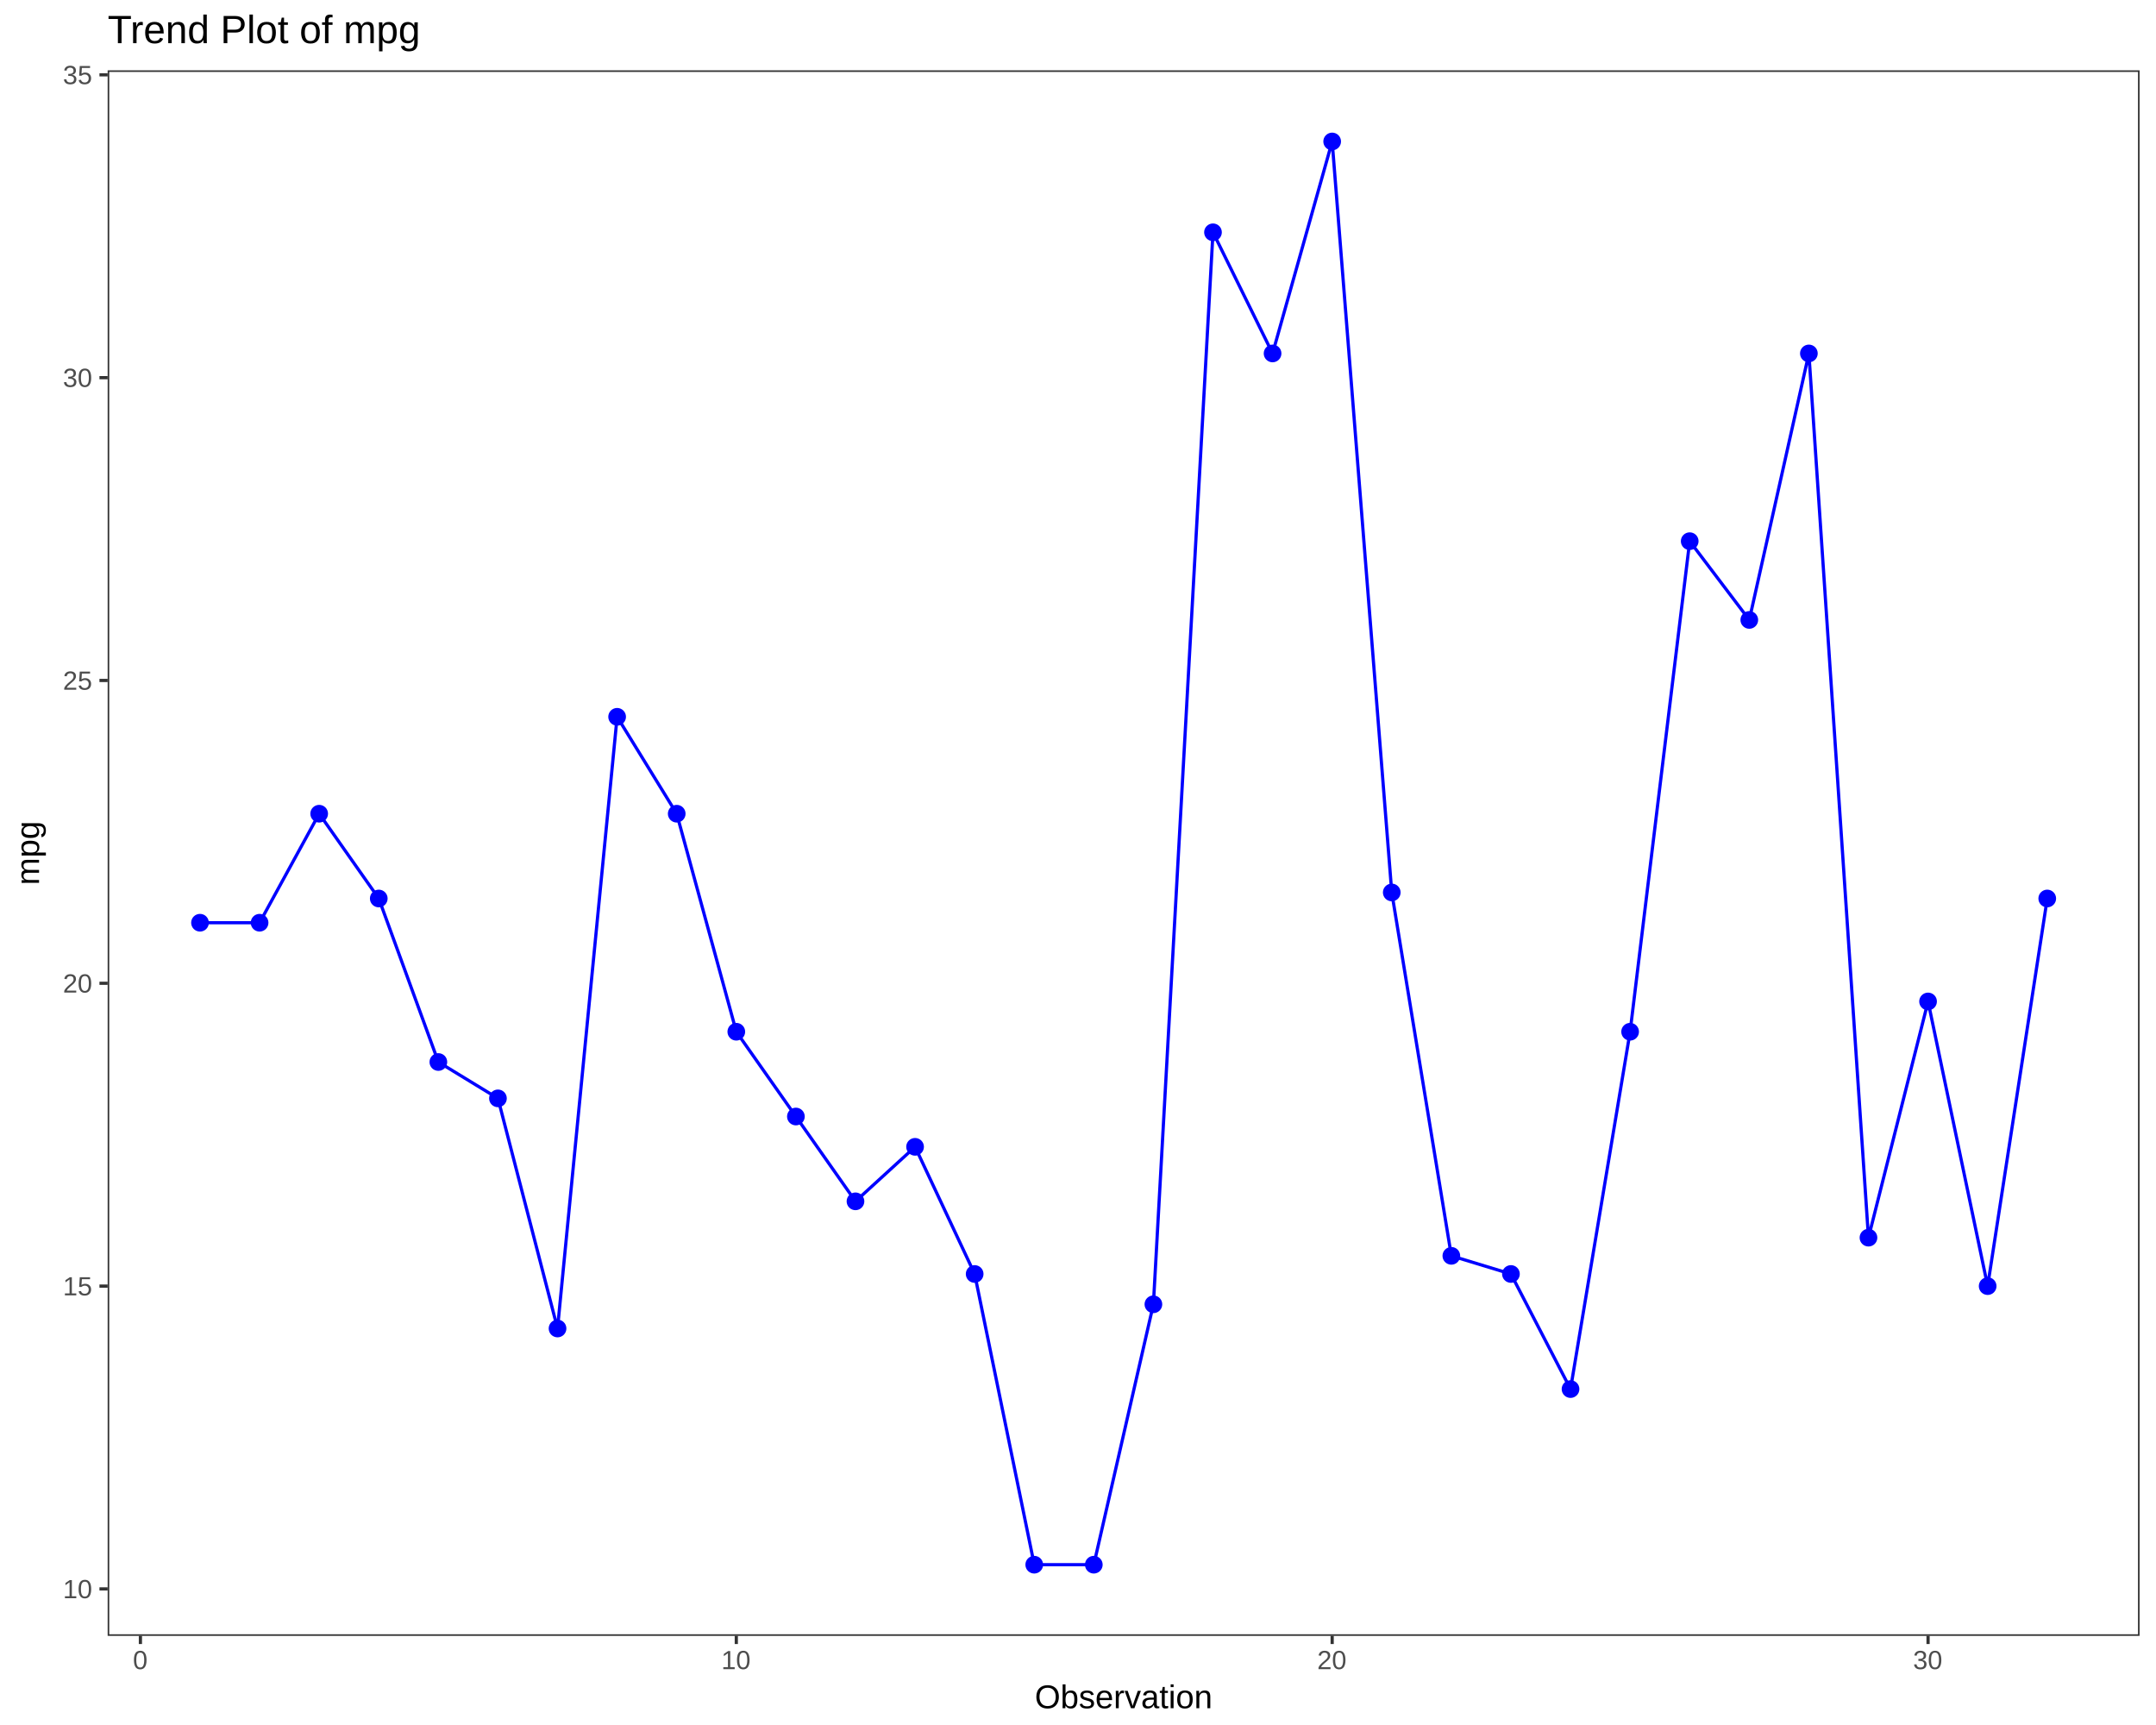
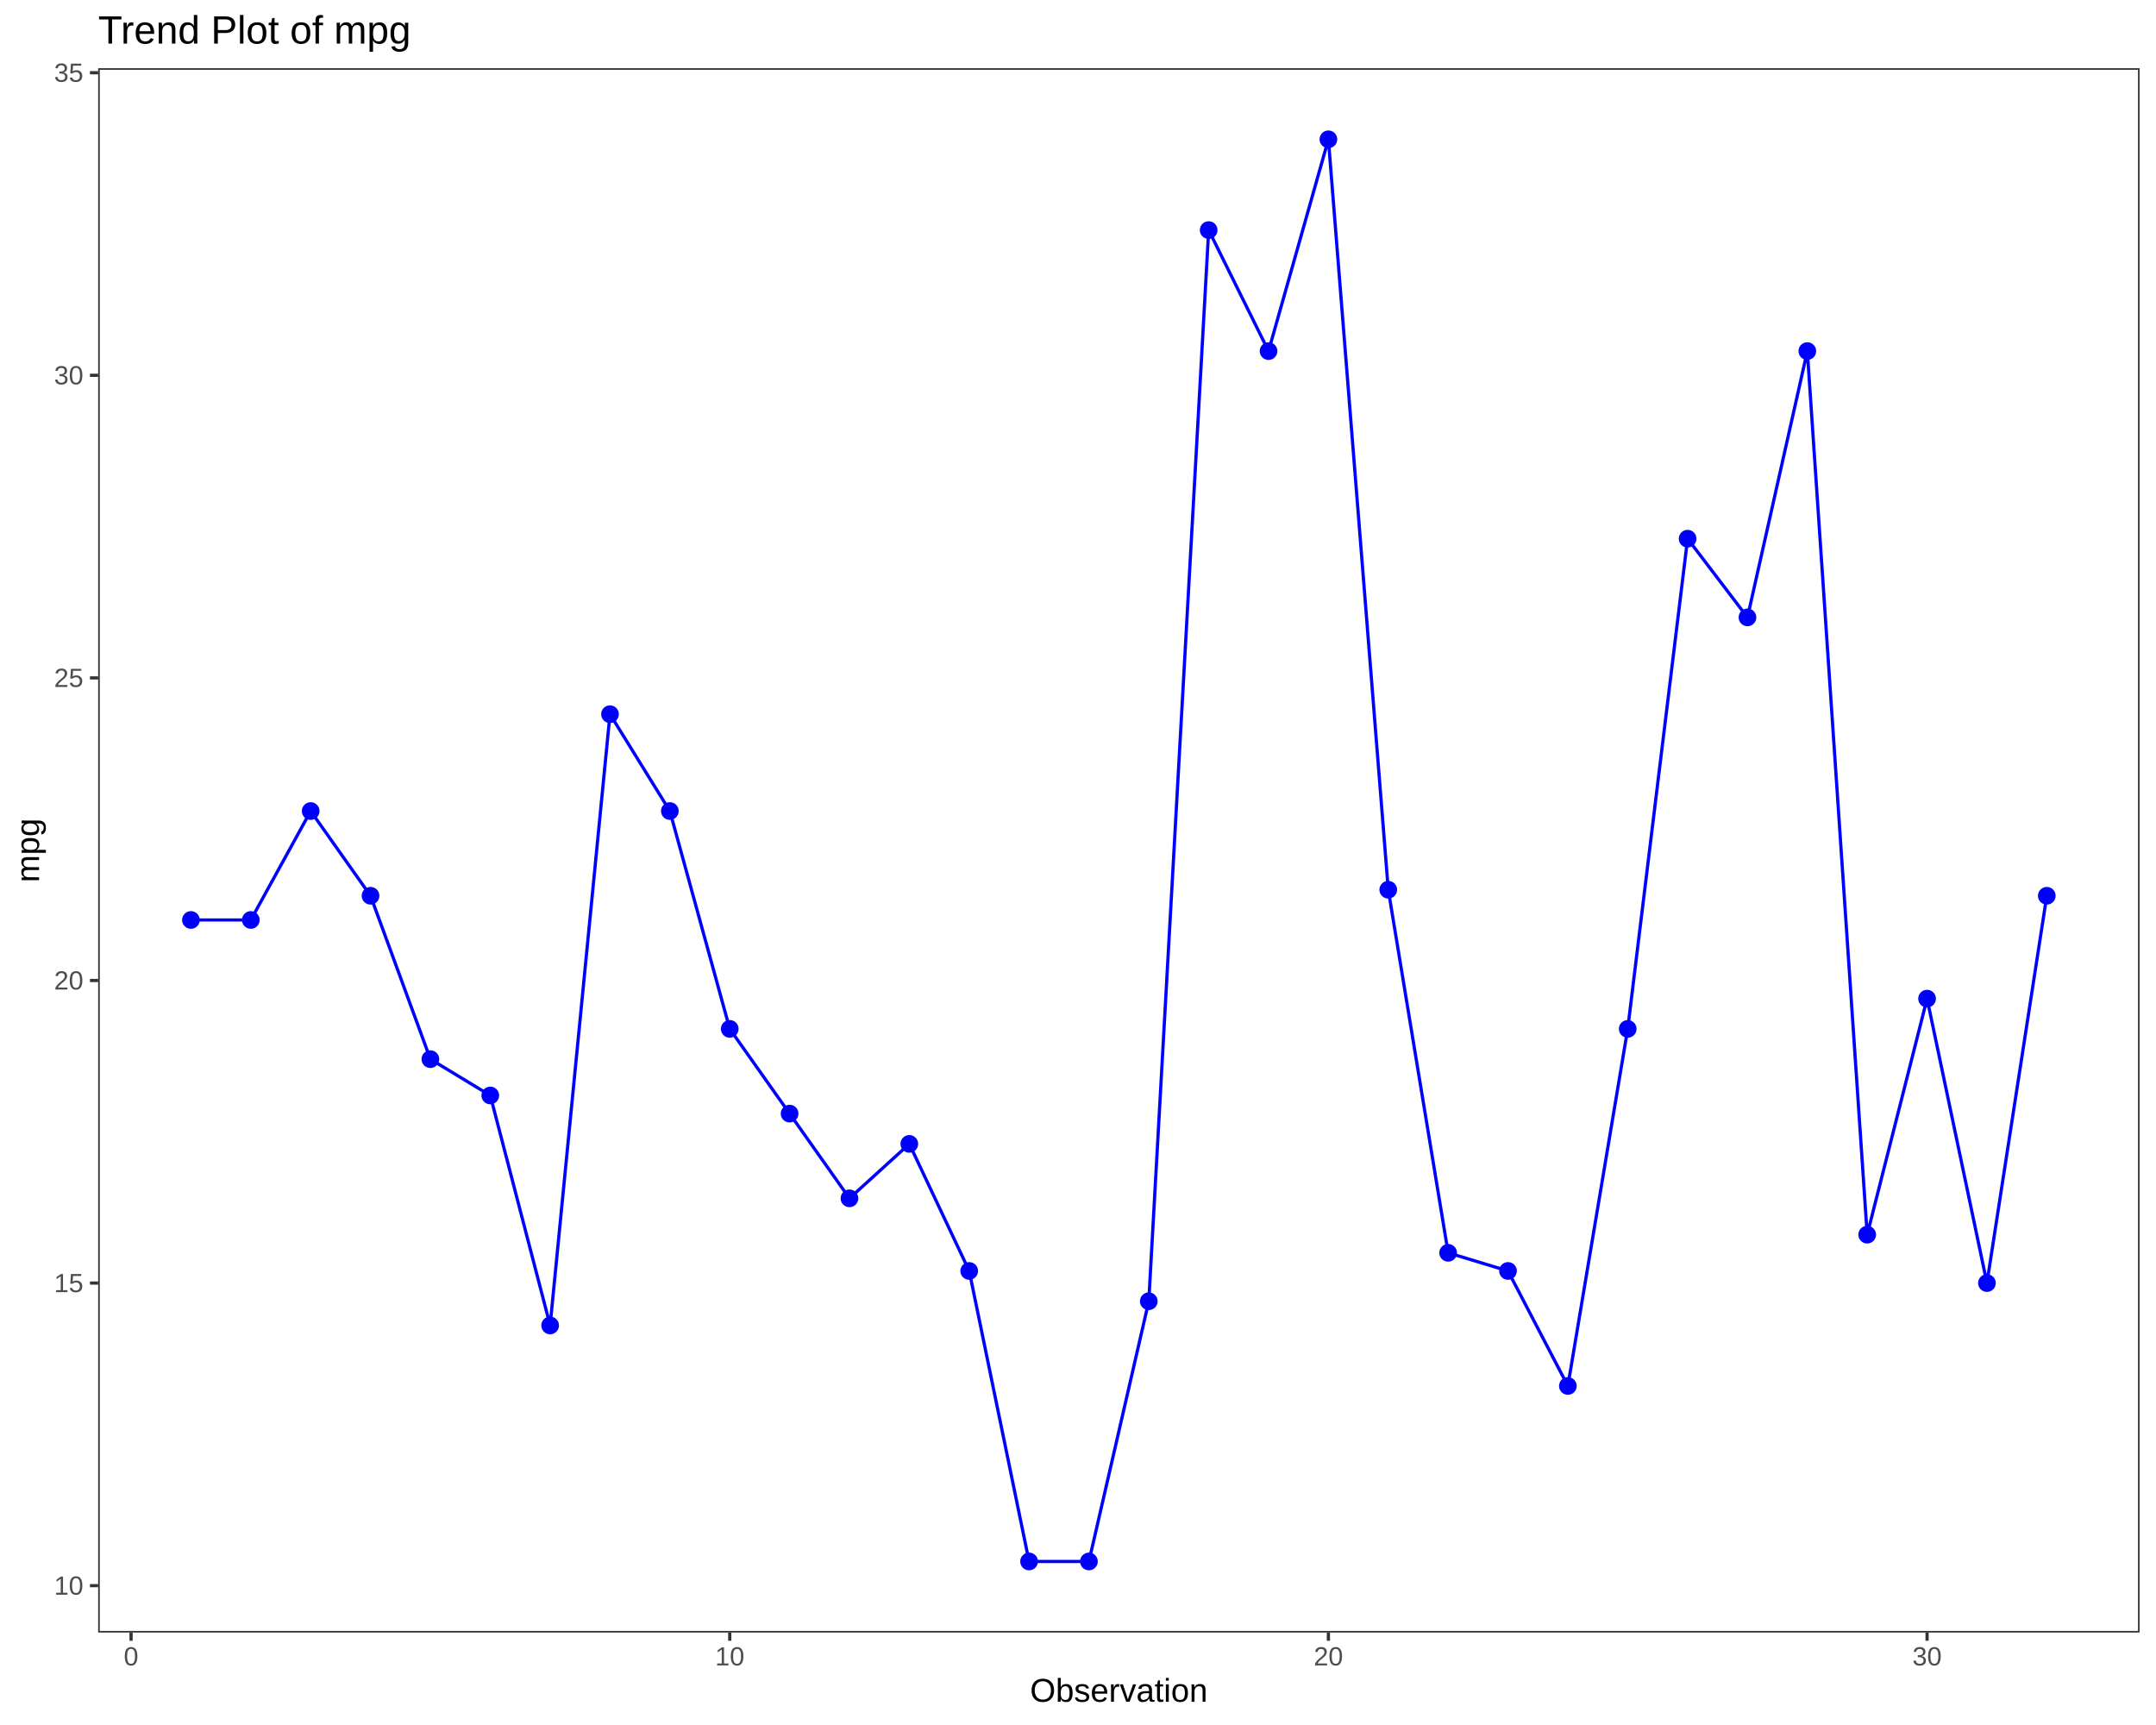
<svg xmlns="http://www.w3.org/2000/svg" viewBox="0 0 720.00 576.00">
  <defs>
    <style type="text/css">
-     line, polyline, path, rect, circle {
+     line, polyline, polygon, path, rect, circle {
      fill: none;
      stroke: #000000;
      stroke-linecap: round;
      stroke-linejoin: round;
      stroke-miterlimit: 10.00;
    }
  </style>
  </defs>
  <rect width="100%" height="100%" style="stroke: none; fill: #FFFFFF;" />
  <rect x="0.00" y="0.00" width="720.00" height="576.00" style="stroke-width: 1.07; stroke: #FFFFFF; fill: #FFFFFF;" />
  <defs>
-     <clipPath id="cpMzUuOTQ4fDcxNC41MjF8NTQ2LjIzNXwyMy40NzY3">
-       <rect x="35.95" y="23.48" width="678.57" height="522.76" />
+     <clipPath id="cpMzIuNzh8NzE0LjUyfDU0NS4xM3wyMi43Nw==">
+       <rect x="32.78" y="22.77" width="681.74" height="522.36" />
    </clipPath>
  </defs>
-   <rect x="35.95" y="23.48" width="678.57" height="522.76" style="stroke-width: 1.07; stroke: none; fill: #FFFFFF;" clip-path="url(#cpMzUuOTQ4fDcxNC41MjF8NTQ2LjIzNXwyMy40NzY3)" />
-   <circle cx="66.79" cy="308.11" r="1.95pt" style="stroke-width: 0.71; stroke: #0000FF; fill: #0000FF;" clip-path="url(#cpMzUuOTQ4fDcxNC41MjF8NTQ2LjIzNXwyMy40NzY3)" />
-   <circle cx="86.69" cy="308.11" r="1.95pt" style="stroke-width: 0.71; stroke: #0000FF; fill: #0000FF;" clip-path="url(#cpMzUuOTQ4fDcxNC41MjF8NTQ2LjIzNXwyMy40NzY3)" />
-   <circle cx="106.59" cy="271.71" r="1.95pt" style="stroke-width: 0.71; stroke: #0000FF; fill: #0000FF;" clip-path="url(#cpMzUuOTQ4fDcxNC41MjF8NTQ2LjIzNXwyMy40NzY3)" />
-   <circle cx="126.49" cy="300.02" r="1.95pt" style="stroke-width: 0.71; stroke: #0000FF; fill: #0000FF;" clip-path="url(#cpMzUuOTQ4fDcxNC41MjF8NTQ2LjIzNXwyMy40NzY3)" />
-   <circle cx="146.39" cy="354.62" r="1.95pt" style="stroke-width: 0.71; stroke: #0000FF; fill: #0000FF;" clip-path="url(#cpMzUuOTQ4fDcxNC41MjF8NTQ2LjIzNXwyMy40NzY3)" />
-   <circle cx="166.29" cy="366.76" r="1.95pt" style="stroke-width: 0.71; stroke: #0000FF; fill: #0000FF;" clip-path="url(#cpMzUuOTQ4fDcxNC41MjF8NTQ2LjIzNXwyMy40NzY3)" />
-   <circle cx="186.19" cy="443.60" r="1.95pt" style="stroke-width: 0.71; stroke: #0000FF; fill: #0000FF;" clip-path="url(#cpMzUuOTQ4fDcxNC41MjF8NTQ2LjIzNXwyMy40NzY3)" />
-   <circle cx="206.09" cy="239.35" r="1.95pt" style="stroke-width: 0.71; stroke: #0000FF; fill: #0000FF;" clip-path="url(#cpMzUuOTQ4fDcxNC41MjF8NTQ2LjIzNXwyMy40NzY3)" />
-   <circle cx="225.99" cy="271.71" r="1.95pt" style="stroke-width: 0.71; stroke: #0000FF; fill: #0000FF;" clip-path="url(#cpMzUuOTQ4fDcxNC41MjF8NTQ2LjIzNXwyMy40NzY3)" />
-   <circle cx="245.89" cy="344.51" r="1.95pt" style="stroke-width: 0.71; stroke: #0000FF; fill: #0000FF;" clip-path="url(#cpMzUuOTQ4fDcxNC41MjF8NTQ2LjIzNXwyMy40NzY3)" />
-   <circle cx="265.79" cy="372.82" r="1.95pt" style="stroke-width: 0.71; stroke: #0000FF; fill: #0000FF;" clip-path="url(#cpMzUuOTQ4fDcxNC41MjF8NTQ2LjIzNXwyMy40NzY3)" />
-   <circle cx="285.69" cy="401.14" r="1.95pt" style="stroke-width: 0.71; stroke: #0000FF; fill: #0000FF;" clip-path="url(#cpMzUuOTQ4fDcxNC41MjF8NTQ2LjIzNXwyMy40NzY3)" />
-   <circle cx="305.59" cy="382.94" r="1.95pt" style="stroke-width: 0.71; stroke: #0000FF; fill: #0000FF;" clip-path="url(#cpMzUuOTQ4fDcxNC41MjF8NTQ2LjIzNXwyMy40NzY3)" />
-   <circle cx="325.49" cy="425.40" r="1.95pt" style="stroke-width: 0.71; stroke: #0000FF; fill: #0000FF;" clip-path="url(#cpMzUuOTQ4fDcxNC41MjF8NTQ2LjIzNXwyMy40NzY3)" />
-   <circle cx="345.39" cy="522.47" r="1.95pt" style="stroke-width: 0.71; stroke: #0000FF; fill: #0000FF;" clip-path="url(#cpMzUuOTQ4fDcxNC41MjF8NTQ2LjIzNXwyMy40NzY3)" />
-   <circle cx="365.28" cy="522.47" r="1.95pt" style="stroke-width: 0.71; stroke: #0000FF; fill: #0000FF;" clip-path="url(#cpMzUuOTQ4fDcxNC41MjF8NTQ2LjIzNXwyMy40NzY3)" />
-   <circle cx="385.18" cy="435.52" r="1.95pt" style="stroke-width: 0.71; stroke: #0000FF; fill: #0000FF;" clip-path="url(#cpMzUuOTQ4fDcxNC41MjF8NTQ2LjIzNXwyMy40NzY3)" />
-   <circle cx="405.08" cy="77.57" r="1.95pt" style="stroke-width: 0.71; stroke: #0000FF; fill: #0000FF;" clip-path="url(#cpMzUuOTQ4fDcxNC41MjF8NTQ2LjIzNXwyMy40NzY3)" />
-   <circle cx="424.98" cy="118.02" r="1.95pt" style="stroke-width: 0.71; stroke: #0000FF; fill: #0000FF;" clip-path="url(#cpMzUuOTQ4fDcxNC41MjF8NTQ2LjIzNXwyMy40NzY3)" />
-   <circle cx="444.88" cy="47.24" r="1.95pt" style="stroke-width: 0.71; stroke: #0000FF; fill: #0000FF;" clip-path="url(#cpMzUuOTQ4fDcxNC41MjF8NTQ2LjIzNXwyMy40NzY3)" />
-   <circle cx="464.78" cy="298.00" r="1.95pt" style="stroke-width: 0.71; stroke: #0000FF; fill: #0000FF;" clip-path="url(#cpMzUuOTQ4fDcxNC41MjF8NTQ2LjIzNXwyMy40NzY3)" />
-   <circle cx="484.68" cy="419.34" r="1.95pt" style="stroke-width: 0.71; stroke: #0000FF; fill: #0000FF;" clip-path="url(#cpMzUuOTQ4fDcxNC41MjF8NTQ2LjIzNXwyMy40NzY3)" />
-   <circle cx="504.58" cy="425.40" r="1.95pt" style="stroke-width: 0.71; stroke: #0000FF; fill: #0000FF;" clip-path="url(#cpMzUuOTQ4fDcxNC41MjF8NTQ2LjIzNXwyMy40NzY3)" />
-   <circle cx="524.48" cy="463.83" r="1.95pt" style="stroke-width: 0.71; stroke: #0000FF; fill: #0000FF;" clip-path="url(#cpMzUuOTQ4fDcxNC41MjF8NTQ2LjIzNXwyMy40NzY3)" />
-   <circle cx="544.38" cy="344.51" r="1.95pt" style="stroke-width: 0.71; stroke: #0000FF; fill: #0000FF;" clip-path="url(#cpMzUuOTQ4fDcxNC41MjF8NTQ2LjIzNXwyMy40NzY3)" />
-   <circle cx="564.28" cy="180.71" r="1.95pt" style="stroke-width: 0.71; stroke: #0000FF; fill: #0000FF;" clip-path="url(#cpMzUuOTQ4fDcxNC41MjF8NTQ2LjIzNXwyMy40NzY3)" />
-   <circle cx="584.18" cy="207.00" r="1.95pt" style="stroke-width: 0.71; stroke: #0000FF; fill: #0000FF;" clip-path="url(#cpMzUuOTQ4fDcxNC41MjF8NTQ2LjIzNXwyMy40NzY3)" />
-   <circle cx="604.08" cy="118.02" r="1.95pt" style="stroke-width: 0.71; stroke: #0000FF; fill: #0000FF;" clip-path="url(#cpMzUuOTQ4fDcxNC41MjF8NTQ2LjIzNXwyMy40NzY3)" />
-   <circle cx="623.98" cy="413.27" r="1.95pt" style="stroke-width: 0.71; stroke: #0000FF; fill: #0000FF;" clip-path="url(#cpMzUuOTQ4fDcxNC41MjF8NTQ2LjIzNXwyMy40NzY3)" />
-   <circle cx="643.88" cy="334.40" r="1.95pt" style="stroke-width: 0.71; stroke: #0000FF; fill: #0000FF;" clip-path="url(#cpMzUuOTQ4fDcxNC41MjF8NTQ2LjIzNXwyMy40NzY3)" />
-   <circle cx="663.78" cy="429.45" r="1.95pt" style="stroke-width: 0.71; stroke: #0000FF; fill: #0000FF;" clip-path="url(#cpMzUuOTQ4fDcxNC41MjF8NTQ2LjIzNXwyMy40NzY3)" />
-   <circle cx="683.68" cy="300.02" r="1.95pt" style="stroke-width: 0.71; stroke: #0000FF; fill: #0000FF;" clip-path="url(#cpMzUuOTQ4fDcxNC41MjF8NTQ2LjIzNXwyMy40NzY3)" />
-   <polyline points="66.79,308.11 86.69,308.11 106.59,271.71 126.49,300.02 146.39,354.62 166.29,366.76 186.19,443.60 206.09,239.35 225.99,271.71 245.89,344.51 265.79,372.82 285.69,401.14 305.59,382.94 325.49,425.40 345.39,522.47 365.28,522.47 385.18,435.52 405.08,77.57 424.98,118.02 444.88,47.24 464.78,298.00 484.68,419.34 504.58,425.40 524.48,463.83 544.38,344.51 564.28,180.71 584.18,207.00 604.08,118.02 623.98,413.27 643.88,334.40 663.78,429.45 683.68,300.02 " style="stroke-width: 1.07; stroke: #0000FF; stroke-linecap: butt;" clip-path="url(#cpMzUuOTQ4fDcxNC41MjF8NTQ2LjIzNXwyMy40NzY3)" />
-   <rect x="35.95" y="23.48" width="678.57" height="522.76" style="stroke-width: 1.07; stroke: #333333;" clip-path="url(#cpMzUuOTQ4fDcxNC41MjF8NTQ2LjIzNXwyMy40NzY3)" />
+   <rect x="32.78" y="22.77" width="681.74" height="522.36" style="stroke-width: 1.07; stroke: none; fill: #FFFFFF;" clip-path="url(#cpMzIuNzh8NzE0LjUyfDU0NS4xM3wyMi43Nw==)" />
+   <circle cx="63.76" cy="307.19" r="1.95pt" style="stroke-width: 0.71; stroke: #0000FF; fill: #0000FF;" clip-path="url(#cpMzIuNzh8NzE0LjUyfDU0NS4xM3wyMi43Nw==)" />
+   <circle cx="83.76" cy="307.19" r="1.95pt" style="stroke-width: 0.71; stroke: #0000FF; fill: #0000FF;" clip-path="url(#cpMzIuNzh8NzE0LjUyfDU0NS4xM3wyMi43Nw==)" />
+   <circle cx="103.75" cy="270.82" r="1.95pt" style="stroke-width: 0.71; stroke: #0000FF; fill: #0000FF;" clip-path="url(#cpMzIuNzh8NzE0LjUyfDU0NS4xM3wyMi43Nw==)" />
+   <circle cx="123.74" cy="299.11" r="1.95pt" style="stroke-width: 0.71; stroke: #0000FF; fill: #0000FF;" clip-path="url(#cpMzIuNzh8NzE0LjUyfDU0NS4xM3wyMi43Nw==)" />
+   <circle cx="143.73" cy="353.67" r="1.95pt" style="stroke-width: 0.71; stroke: #0000FF; fill: #0000FF;" clip-path="url(#cpMzIuNzh8NzE0LjUyfDU0NS4xM3wyMi43Nw==)" />
+   <circle cx="163.73" cy="365.79" r="1.95pt" style="stroke-width: 0.71; stroke: #0000FF; fill: #0000FF;" clip-path="url(#cpMzIuNzh8NzE0LjUyfDU0NS4xM3wyMi43Nw==)" />
+   <circle cx="183.72" cy="442.58" r="1.95pt" style="stroke-width: 0.71; stroke: #0000FF; fill: #0000FF;" clip-path="url(#cpMzIuNzh8NzE0LjUyfDU0NS4xM3wyMi43Nw==)" />
+   <circle cx="203.71" cy="238.48" r="1.95pt" style="stroke-width: 0.71; stroke: #0000FF; fill: #0000FF;" clip-path="url(#cpMzIuNzh8NzE0LjUyfDU0NS4xM3wyMi43Nw==)" />
+   <circle cx="223.70" cy="270.82" r="1.95pt" style="stroke-width: 0.71; stroke: #0000FF; fill: #0000FF;" clip-path="url(#cpMzIuNzh8NzE0LjUyfDU0NS4xM3wyMi43Nw==)" />
+   <circle cx="243.70" cy="343.56" r="1.95pt" style="stroke-width: 0.71; stroke: #0000FF; fill: #0000FF;" clip-path="url(#cpMzIuNzh8NzE0LjUyfDU0NS4xM3wyMi43Nw==)" />
+   <circle cx="263.69" cy="371.85" r="1.95pt" style="stroke-width: 0.71; stroke: #0000FF; fill: #0000FF;" clip-path="url(#cpMzIuNzh8NzE0LjUyfDU0NS4xM3wyMi43Nw==)" />
+   <circle cx="283.68" cy="400.14" r="1.95pt" style="stroke-width: 0.71; stroke: #0000FF; fill: #0000FF;" clip-path="url(#cpMzIuNzh8NzE0LjUyfDU0NS4xM3wyMi43Nw==)" />
+   <circle cx="303.67" cy="381.96" r="1.95pt" style="stroke-width: 0.71; stroke: #0000FF; fill: #0000FF;" clip-path="url(#cpMzIuNzh8NzE0LjUyfDU0NS4xM3wyMi43Nw==)" />
+   <circle cx="323.67" cy="424.39" r="1.95pt" style="stroke-width: 0.71; stroke: #0000FF; fill: #0000FF;" clip-path="url(#cpMzIuNzh8NzE0LjUyfDU0NS4xM3wyMi43Nw==)" />
+   <circle cx="343.66" cy="521.39" r="1.95pt" style="stroke-width: 0.71; stroke: #0000FF; fill: #0000FF;" clip-path="url(#cpMzIuNzh8NzE0LjUyfDU0NS4xM3wyMi43Nw==)" />
+   <circle cx="363.65" cy="521.39" r="1.95pt" style="stroke-width: 0.71; stroke: #0000FF; fill: #0000FF;" clip-path="url(#cpMzIuNzh8NzE0LjUyfDU0NS4xM3wyMi43Nw==)" />
+   <circle cx="383.64" cy="434.50" r="1.95pt" style="stroke-width: 0.71; stroke: #0000FF; fill: #0000FF;" clip-path="url(#cpMzIuNzh8NzE0LjUyfDU0NS4xM3wyMi43Nw==)" />
+   <circle cx="403.64" cy="76.83" r="1.95pt" style="stroke-width: 0.71; stroke: #0000FF; fill: #0000FF;" clip-path="url(#cpMzIuNzh8NzE0LjUyfDU0NS4xM3wyMi43Nw==)" />
+   <circle cx="423.63" cy="117.24" r="1.95pt" style="stroke-width: 0.71; stroke: #0000FF; fill: #0000FF;" clip-path="url(#cpMzIuNzh8NzE0LjUyfDU0NS4xM3wyMi43Nw==)" />
+   <circle cx="443.62" cy="46.52" r="1.95pt" style="stroke-width: 0.71; stroke: #0000FF; fill: #0000FF;" clip-path="url(#cpMzIuNzh8NzE0LjUyfDU0NS4xM3wyMi43Nw==)" />
+   <circle cx="463.61" cy="297.09" r="1.95pt" style="stroke-width: 0.71; stroke: #0000FF; fill: #0000FF;" clip-path="url(#cpMzIuNzh8NzE0LjUyfDU0NS4xM3wyMi43Nw==)" />
+   <circle cx="483.61" cy="418.33" r="1.95pt" style="stroke-width: 0.71; stroke: #0000FF; fill: #0000FF;" clip-path="url(#cpMzIuNzh8NzE0LjUyfDU0NS4xM3wyMi43Nw==)" />
+   <circle cx="503.60" cy="424.39" r="1.95pt" style="stroke-width: 0.71; stroke: #0000FF; fill: #0000FF;" clip-path="url(#cpMzIuNzh8NzE0LjUyfDU0NS4xM3wyMi43Nw==)" />
+   <circle cx="523.59" cy="462.79" r="1.95pt" style="stroke-width: 0.71; stroke: #0000FF; fill: #0000FF;" clip-path="url(#cpMzIuNzh8NzE0LjUyfDU0NS4xM3wyMi43Nw==)" />
+   <circle cx="543.58" cy="343.56" r="1.95pt" style="stroke-width: 0.71; stroke: #0000FF; fill: #0000FF;" clip-path="url(#cpMzIuNzh8NzE0LjUyfDU0NS4xM3wyMi43Nw==)" />
+   <circle cx="563.58" cy="179.88" r="1.95pt" style="stroke-width: 0.71; stroke: #0000FF; fill: #0000FF;" clip-path="url(#cpMzIuNzh8NzE0LjUyfDU0NS4xM3wyMi43Nw==)" />
+   <circle cx="583.57" cy="206.15" r="1.95pt" style="stroke-width: 0.71; stroke: #0000FF; fill: #0000FF;" clip-path="url(#cpMzIuNzh8NzE0LjUyfDU0NS4xM3wyMi43Nw==)" />
+   <circle cx="603.56" cy="117.24" r="1.95pt" style="stroke-width: 0.71; stroke: #0000FF; fill: #0000FF;" clip-path="url(#cpMzIuNzh8NzE0LjUyfDU0NS4xM3wyMi43Nw==)" />
+   <circle cx="623.55" cy="412.27" r="1.95pt" style="stroke-width: 0.71; stroke: #0000FF; fill: #0000FF;" clip-path="url(#cpMzIuNzh8NzE0LjUyfDU0NS4xM3wyMi43Nw==)" />
+   <circle cx="643.55" cy="333.46" r="1.95pt" style="stroke-width: 0.71; stroke: #0000FF; fill: #0000FF;" clip-path="url(#cpMzIuNzh8NzE0LjUyfDU0NS4xM3wyMi43Nw==)" />
+   <circle cx="663.54" cy="428.43" r="1.95pt" style="stroke-width: 0.71; stroke: #0000FF; fill: #0000FF;" clip-path="url(#cpMzIuNzh8NzE0LjUyfDU0NS4xM3wyMi43Nw==)" />
+   <circle cx="683.53" cy="299.11" r="1.95pt" style="stroke-width: 0.71; stroke: #0000FF; fill: #0000FF;" clip-path="url(#cpMzIuNzh8NzE0LjUyfDU0NS4xM3wyMi43Nw==)" />
+   <polyline points="63.76,307.19 83.76,307.19 103.75,270.82 123.74,299.11 143.73,353.67 163.73,365.79 183.72,442.58 203.71,238.48 223.70,270.82 243.70,343.56 263.69,371.85 283.68,400.14 303.67,381.96 323.67,424.39 343.66,521.39 363.65,521.39 383.64,434.50 403.64,76.83 423.63,117.24 443.62,46.52 463.61,297.09 483.61,418.33 503.60,424.39 523.59,462.79 543.58,343.56 563.58,179.88 583.57,206.15 603.56,117.24 623.55,412.27 643.55,333.46 663.54,428.43 683.53,299.11 " style="stroke-width: 1.07; stroke: #0000FF; stroke-linecap: butt;" clip-path="url(#cpMzIuNzh8NzE0LjUyfDU0NS4xM3wyMi43Nw==)" />
+   <rect x="32.78" y="22.77" width="681.74" height="522.36" style="stroke-width: 1.07; stroke: #333333;" clip-path="url(#cpMzIuNzh8NzE0LjUyfDU0NS4xM3wyMi43Nw==)" />
  <defs>
-     <clipPath id="cpMHw3MjB8NTc2fDA=">
+     <clipPath id="cpMC4wMHw3MjAuMDB8NTc2LjAwfDAuMDA=">
      <rect x="0.00" y="0.00" width="720.00" height="576.00" />
    </clipPath>
  </defs>
-   <g clip-path="url(#cpMHw3MjB8NTc2fDA=)">
-     <text x="21.01" y="533.66" style="font-size: 8.80px; fill: #4D4D4D; font-family: Liberation Sans;" textLength="10.01px" lengthAdjust="spacingAndGlyphs">10</text>
+   <g clip-path="url(#cpMC4wMHw3MjAuMDB8NTc2LjAwfDAuMDA=)">
+     <text x="18.06" y="532.49" style="font-size: 8.80px; fill: #4D4D4D; font-family: Liberation Sans;" textLength="9.78px" lengthAdjust="spacingAndGlyphs">10</text>
  </g>
-   <g clip-path="url(#cpMHw3MjB8NTc2fDA=)">
-     <text x="21.01" y="432.54" style="font-size: 8.80px; fill: #4D4D4D; font-family: Liberation Sans;" textLength="10.01px" lengthAdjust="spacingAndGlyphs">15</text>
+   <g clip-path="url(#cpMC4wMHw3MjAuMDB8NTc2LjAwfDAuMDA=)">
+     <text x="18.06" y="431.46" style="font-size: 8.80px; fill: #4D4D4D; font-family: Liberation Sans;" textLength="9.78px" lengthAdjust="spacingAndGlyphs">15</text>
  </g>
-   <g clip-path="url(#cpMHw3MjB8NTc2fDA=)">
-     <text x="21.01" y="331.43" style="font-size: 8.80px; fill: #4D4D4D; font-family: Liberation Sans;" textLength="10.01px" lengthAdjust="spacingAndGlyphs">20</text>
+   <g clip-path="url(#cpMC4wMHw3MjAuMDB8NTc2LjAwfDAuMDA=)">
+     <text x="18.06" y="330.42" style="font-size: 8.80px; fill: #4D4D4D; font-family: Liberation Sans;" textLength="9.78px" lengthAdjust="spacingAndGlyphs">20</text>
  </g>
-   <g clip-path="url(#cpMHw3MjB8NTc2fDA=)">
-     <text x="21.01" y="230.31" style="font-size: 8.80px; fill: #4D4D4D; font-family: Liberation Sans;" textLength="10.01px" lengthAdjust="spacingAndGlyphs">25</text>
+   <g clip-path="url(#cpMC4wMHw3MjAuMDB8NTc2LjAwfDAuMDA=)">
+     <text x="18.06" y="229.38" style="font-size: 8.80px; fill: #4D4D4D; font-family: Liberation Sans;" textLength="9.78px" lengthAdjust="spacingAndGlyphs">25</text>
  </g>
-   <g clip-path="url(#cpMHw3MjB8NTc2fDA=)">
-     <text x="21.01" y="129.20" style="font-size: 8.80px; fill: #4D4D4D; font-family: Liberation Sans;" textLength="10.01px" lengthAdjust="spacingAndGlyphs">30</text>
+   <g clip-path="url(#cpMC4wMHw3MjAuMDB8NTc2LjAwfDAuMDA=)">
+     <text x="18.06" y="128.35" style="font-size: 8.80px; fill: #4D4D4D; font-family: Liberation Sans;" textLength="9.78px" lengthAdjust="spacingAndGlyphs">30</text>
  </g>
-   <g clip-path="url(#cpMHw3MjB8NTc2fDA=)">
-     <text x="21.01" y="28.09" style="font-size: 8.80px; fill: #4D4D4D; font-family: Liberation Sans;" textLength="10.01px" lengthAdjust="spacingAndGlyphs">35</text>
+   <g clip-path="url(#cpMC4wMHw3MjAuMDB8NTc2LjAwfDAuMDA=)">
+     <text x="18.06" y="27.31" style="font-size: 8.80px; fill: #4D4D4D; font-family: Liberation Sans;" textLength="9.78px" lengthAdjust="spacingAndGlyphs">35</text>
  </g>
-   <polyline points="33.21,530.56 35.95,530.56 " style="stroke-width: 1.07; stroke: #333333; stroke-linecap: butt;" clip-path="url(#cpMHw3MjB8NTc2fDA=)" />
-   <polyline points="33.21,429.45 35.95,429.45 " style="stroke-width: 1.07; stroke: #333333; stroke-linecap: butt;" clip-path="url(#cpMHw3MjB8NTc2fDA=)" />
-   <polyline points="33.21,328.33 35.95,328.33 " style="stroke-width: 1.07; stroke: #333333; stroke-linecap: butt;" clip-path="url(#cpMHw3MjB8NTc2fDA=)" />
-   <polyline points="33.21,227.22 35.95,227.22 " style="stroke-width: 1.07; stroke: #333333; stroke-linecap: butt;" clip-path="url(#cpMHw3MjB8NTc2fDA=)" />
-   <polyline points="33.21,126.11 35.95,126.11 " style="stroke-width: 1.07; stroke: #333333; stroke-linecap: butt;" clip-path="url(#cpMHw3MjB8NTc2fDA=)" />
-   <polyline points="33.21,24.99 35.95,24.99 " style="stroke-width: 1.07; stroke: #333333; stroke-linecap: butt;" clip-path="url(#cpMHw3MjB8NTc2fDA=)" />
-   <polyline points="46.89,548.97 46.89,546.23 " style="stroke-width: 1.07; stroke: #333333; stroke-linecap: butt;" clip-path="url(#cpMHw3MjB8NTc2fDA=)" />
-   <polyline points="245.89,548.97 245.89,546.23 " style="stroke-width: 1.07; stroke: #333333; stroke-linecap: butt;" clip-path="url(#cpMHw3MjB8NTc2fDA=)" />
-   <polyline points="444.88,548.97 444.88,546.23 " style="stroke-width: 1.07; stroke: #333333; stroke-linecap: butt;" clip-path="url(#cpMHw3MjB8NTc2fDA=)" />
-   <polyline points="643.88,548.97 643.88,546.23 " style="stroke-width: 1.07; stroke: #333333; stroke-linecap: butt;" clip-path="url(#cpMHw3MjB8NTc2fDA=)" />
-   <g clip-path="url(#cpMHw3MjB8NTc2fDA=)">
-     <text x="44.39" y="557.35" style="font-size: 8.80px; fill: #4D4D4D; font-family: Liberation Sans;" textLength="5.01px" lengthAdjust="spacingAndGlyphs">0</text>
+   <polyline points="30.04,529.47 32.78,529.47 " style="stroke-width: 1.07; stroke: #333333; stroke-linecap: butt;" clip-path="url(#cpMC4wMHw3MjAuMDB8NTc2LjAwfDAuMDA=)" />
+   <polyline points="30.04,428.43 32.78,428.43 " style="stroke-width: 1.07; stroke: #333333; stroke-linecap: butt;" clip-path="url(#cpMC4wMHw3MjAuMDB8NTc2LjAwfDAuMDA=)" />
+   <polyline points="30.04,327.40 32.78,327.40 " style="stroke-width: 1.07; stroke: #333333; stroke-linecap: butt;" clip-path="url(#cpMC4wMHw3MjAuMDB8NTc2LjAwfDAuMDA=)" />
+   <polyline points="30.04,226.36 32.78,226.36 " style="stroke-width: 1.07; stroke: #333333; stroke-linecap: butt;" clip-path="url(#cpMC4wMHw3MjAuMDB8NTc2LjAwfDAuMDA=)" />
+   <polyline points="30.04,125.32 32.78,125.32 " style="stroke-width: 1.07; stroke: #333333; stroke-linecap: butt;" clip-path="url(#cpMC4wMHw3MjAuMDB8NTc2LjAwfDAuMDA=)" />
+   <polyline points="30.04,24.29 32.78,24.29 " style="stroke-width: 1.07; stroke: #333333; stroke-linecap: butt;" clip-path="url(#cpMC4wMHw3MjAuMDB8NTc2LjAwfDAuMDA=)" />
+   <polyline points="43.77,547.87 43.77,545.13 " style="stroke-width: 1.07; stroke: #333333; stroke-linecap: butt;" clip-path="url(#cpMC4wMHw3MjAuMDB8NTc2LjAwfDAuMDA=)" />
+   <polyline points="243.70,547.87 243.70,545.13 " style="stroke-width: 1.07; stroke: #333333; stroke-linecap: butt;" clip-path="url(#cpMC4wMHw3MjAuMDB8NTc2LjAwfDAuMDA=)" />
+   <polyline points="443.62,547.87 443.62,545.13 " style="stroke-width: 1.07; stroke: #333333; stroke-linecap: butt;" clip-path="url(#cpMC4wMHw3MjAuMDB8NTc2LjAwfDAuMDA=)" />
+   <polyline points="643.55,547.87 643.55,545.13 " style="stroke-width: 1.07; stroke: #333333; stroke-linecap: butt;" clip-path="url(#cpMC4wMHw3MjAuMDB8NTc2LjAwfDAuMDA=)" />
+   <g clip-path="url(#cpMC4wMHw3MjAuMDB8NTc2LjAwfDAuMDA=)">
+     <text x="41.33" y="556.11" style="font-size: 8.80px; fill: #4D4D4D; font-family: Liberation Sans;" textLength="4.89px" lengthAdjust="spacingAndGlyphs">0</text>
  </g>
-   <g clip-path="url(#cpMHw3MjB8NTc2fDA=)">
-     <text x="240.88" y="557.35" style="font-size: 8.80px; fill: #4D4D4D; font-family: Liberation Sans;" textLength="10.01px" lengthAdjust="spacingAndGlyphs">10</text>
+   <g clip-path="url(#cpMC4wMHw3MjAuMDB8NTc2LjAwfDAuMDA=)">
+     <text x="238.81" y="556.11" style="font-size: 8.80px; fill: #4D4D4D; font-family: Liberation Sans;" textLength="9.78px" lengthAdjust="spacingAndGlyphs">10</text>
  </g>
-   <g clip-path="url(#cpMHw3MjB8NTc2fDA=)">
-     <text x="439.88" y="557.35" style="font-size: 8.80px; fill: #4D4D4D; font-family: Liberation Sans;" textLength="10.01px" lengthAdjust="spacingAndGlyphs">20</text>
+   <g clip-path="url(#cpMC4wMHw3MjAuMDB8NTc2LjAwfDAuMDA=)">
+     <text x="438.73" y="556.11" style="font-size: 8.80px; fill: #4D4D4D; font-family: Liberation Sans;" textLength="9.78px" lengthAdjust="spacingAndGlyphs">20</text>
  </g>
-   <g clip-path="url(#cpMHw3MjB8NTc2fDA=)">
-     <text x="638.87" y="557.35" style="font-size: 8.80px; fill: #4D4D4D; font-family: Liberation Sans;" textLength="10.01px" lengthAdjust="spacingAndGlyphs">30</text>
+   <g clip-path="url(#cpMC4wMHw3MjAuMDB8NTc2LjAwfDAuMDA=)">
+     <text x="638.66" y="556.11" style="font-size: 8.80px; fill: #4D4D4D; font-family: Liberation Sans;" textLength="9.78px" lengthAdjust="spacingAndGlyphs">30</text>
  </g>
-   <g clip-path="url(#cpMHw3MjB8NTc2fDA=)">
-     <text x="345.58" y="570.40" style="font-size: 11.00px; font-family: Liberation Sans;" textLength="59.31px" lengthAdjust="spacingAndGlyphs">Observation</text>
+   <g clip-path="url(#cpMC4wMHw3MjAuMDB8NTc2LjAwfDAuMDA=)">
+     <text x="343.98" y="568.24" style="font-size: 11.00px; font-family: Liberation Sans;" textLength="59.34px" lengthAdjust="spacingAndGlyphs">Observation</text>
  </g>
-   <g clip-path="url(#cpMHw3MjB8NTc2fDA=)">
-     <text transform="translate(13.04,295.55) rotate(-90)" style="font-size: 11.00px; font-family: Liberation Sans;" textLength="21.40px" lengthAdjust="spacingAndGlyphs">mpg</text>
+   <g clip-path="url(#cpMC4wMHw3MjAuMDB8NTc2LjAwfDAuMDA=)">
+     <text transform="translate(13.04,294.65) rotate(-90)" style="font-size: 11.00px; font-family: Liberation Sans;" textLength="21.41px" lengthAdjust="spacingAndGlyphs">mpg</text>
  </g>
-   <g clip-path="url(#cpMHw3MjB8NTc2fDA=)">
-     <text x="35.95" y="14.42" style="font-size: 13.20px; font-family: Liberation Sans;" textLength="103.33px" lengthAdjust="spacingAndGlyphs">Trend Plot of mpg</text>
+   <g clip-path="url(#cpMC4wMHw3MjAuMDB8NTc2LjAwfDAuMDA=)">
+     <text x="32.78" y="14.56" style="font-size: 13.20px; font-family: Liberation Sans;" textLength="104.27px" lengthAdjust="spacingAndGlyphs">Trend Plot of mpg</text>
  </g>
</svg>
